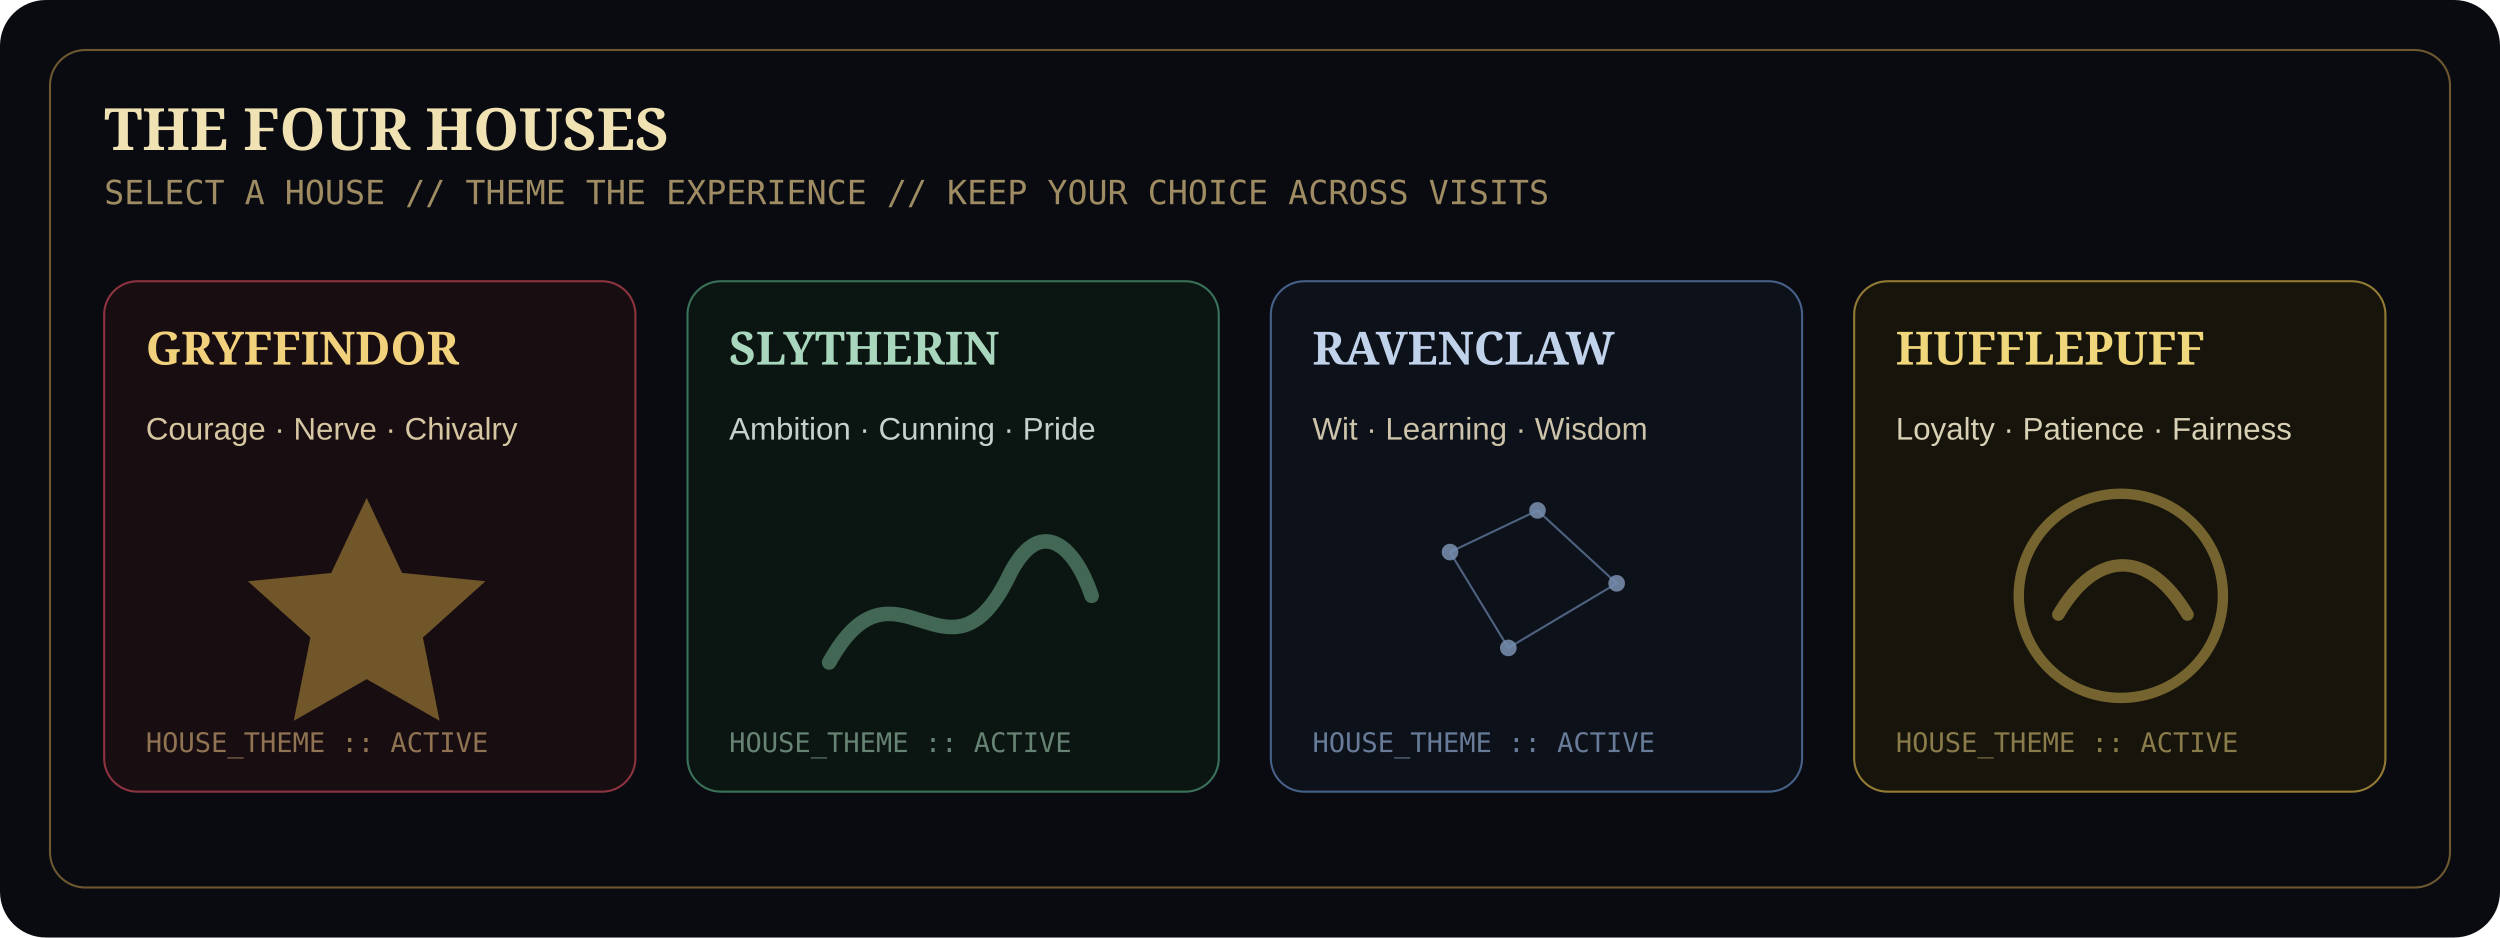
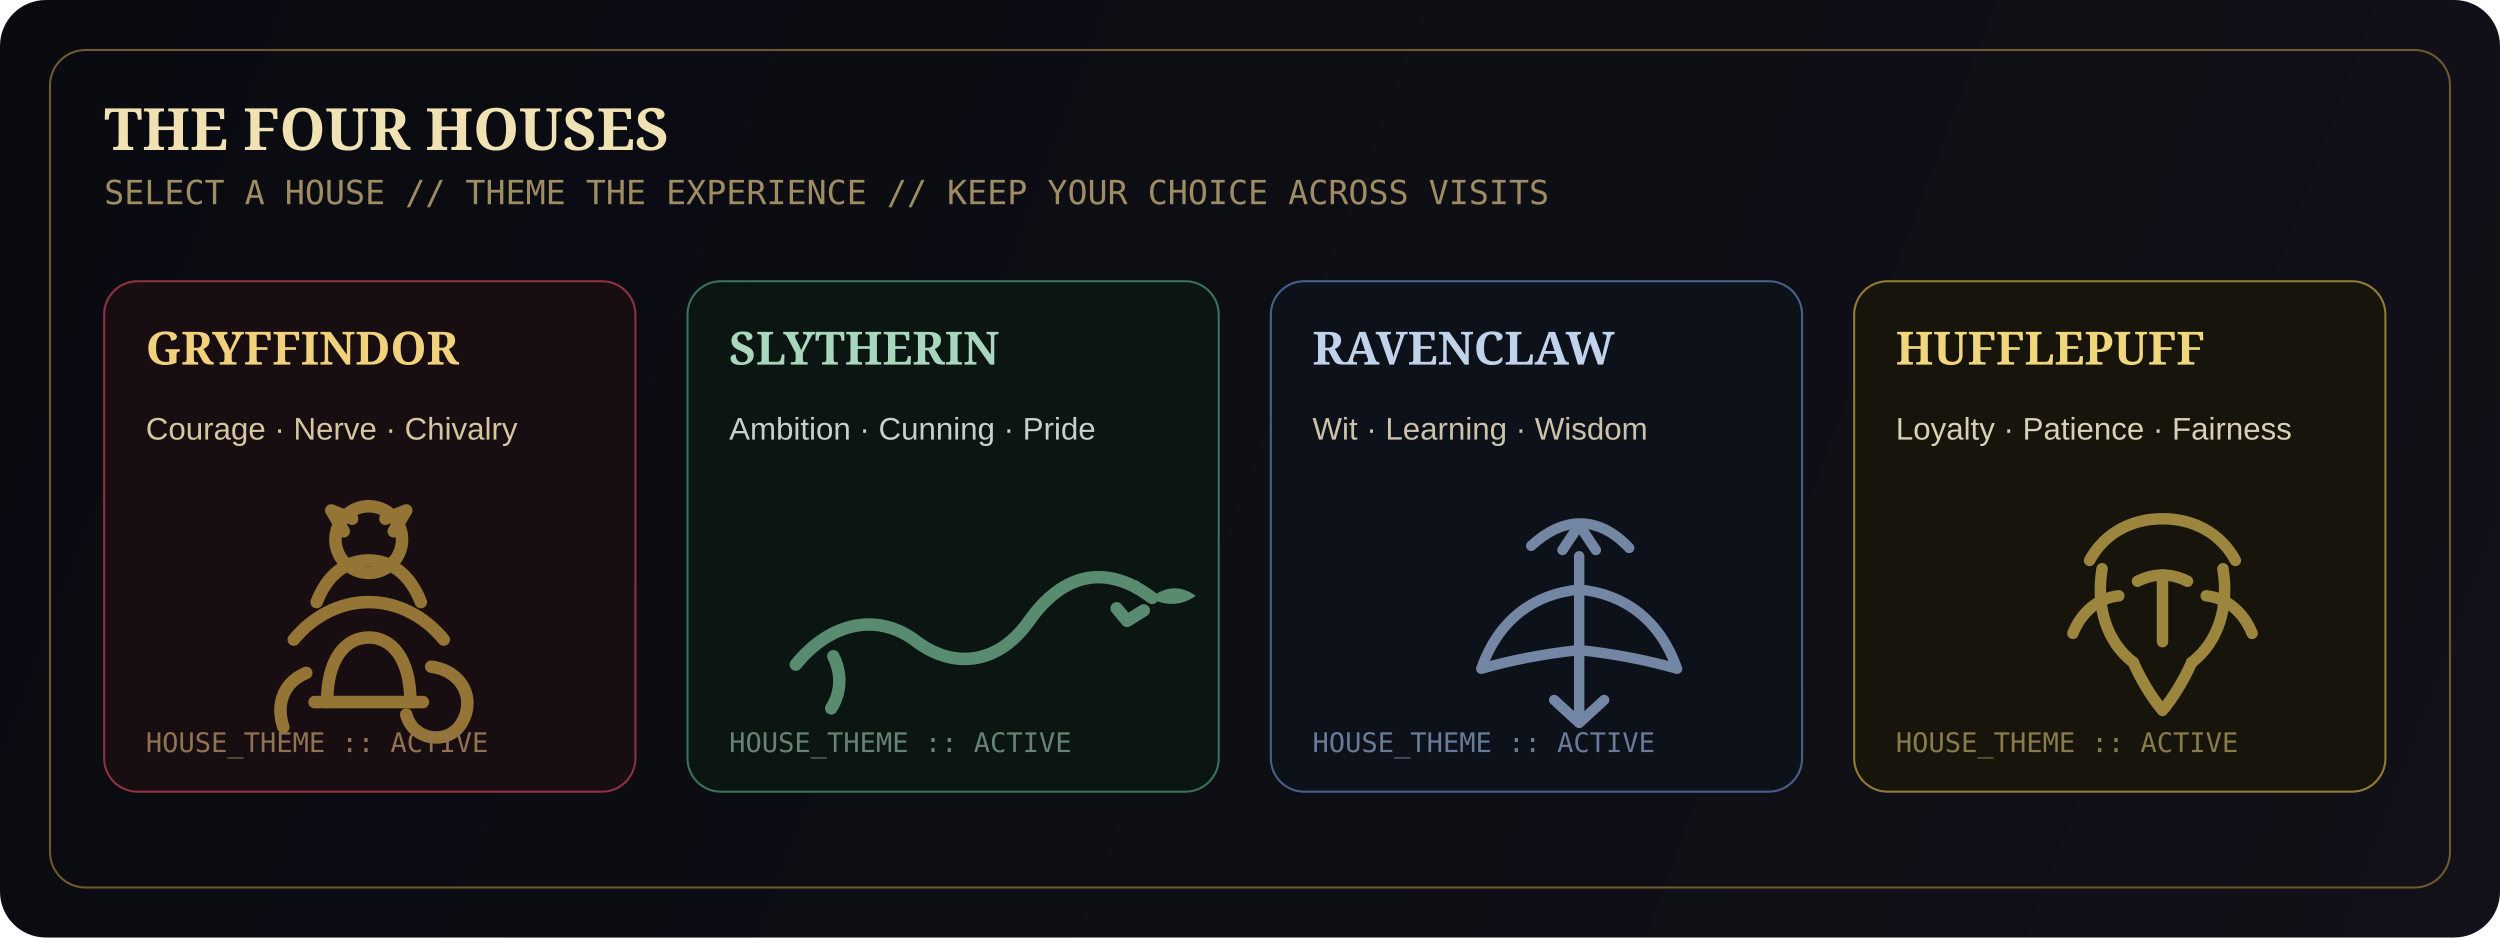
<svg xmlns="http://www.w3.org/2000/svg" width="1200" height="450" viewBox="0 0 1200 450" fill="none" role="img" aria-labelledby="title desc">
  <defs>
-     <linearGradient id="bg" x1="0" y1="0" x2="1200" y2="450">
+     <linearGradient id="bg" x1="0" y1="0" x2="1200" y2="450" gradientUnits="userSpaceOnUse">
      <stop stop-color="#090B11" />
      <stop offset="1" stop-color="#121018" />
    </linearGradient>
  </defs>
  <rect width="1200" height="450" rx="22" fill="url(#bg)" />
  <rect x="24" y="24" width="1152" height="402" rx="17" stroke="#6E5830" />
  <text x="50" y="72" fill="#F0E2B3" font-size="28" font-family="Georgia, serif" font-weight="700">THE FOUR HOUSES</text>
  <text x="50" y="98" fill="#9F8C63" font-size="16" font-family="Consolas, monospace">SELECT A HOUSE // THEME THE EXPERIENCE // KEEP YOUR CHOICE ACROSS VISITS</text>
  <g transform="translate(50 135)">
    <rect width="255" height="245" rx="16" fill="#180D10" stroke="#8D3340" />
    <text x="20" y="40" fill="#F1D17C" font-size="22" font-family="Georgia, serif" font-weight="700">GRYFFINDOR</text>
    <text x="20" y="76" fill="#D6C6A1" font-size="15" font-family="'Segoe UI', Arial">Courage · Nerve · Chivalry</text>
-     <path d="M126 104L143 140L183 144L153 171L161 211L126 191L91 211L99 171L69 144L109 140Z" fill="#B9923F" opacity=".55" />
+     <g transform="translate(55 98)" fill="none" stroke="#B9923F" stroke-width="6" stroke-linecap="round" stroke-linejoin="round" opacity="0.78">
+       <circle cx="72" cy="26" r="16" />
+       <path d="M60 22L54 12L64 16M84 22L90 12L80 16" />
+       <path d="M47 56C52 43 61 36 72 36C83 36 92 43 97 56" />
+       <path d="M36 74C45 63 58 56 72 56C86 56 99 63 108 74" />
+       <path d="M52 104C52 83 61 73 72 73C83 73 92 83 92 104" />
+       <path d="M46 104H98" />
+       <path d="M102 87C117 89 124 103 116 115C109 125 93 122 90 110" />
+       <path d="M42 90C32 94 27 104 31 116" />
+     </g>
    <text x="20" y="226" fill="#8F7352" font-size="13" font-family="Consolas, monospace">HOUSE_THEME :: ACTIVE</text>
  </g>
  <g transform="translate(330 135)">
    <rect width="255" height="245" rx="16" fill="#0B1511" stroke="#3A7259" />
    <text x="20" y="40" fill="#A9D7BE" font-size="22" font-family="Georgia, serif" font-weight="700">SLYTHERIN</text>
    <text x="20" y="76" fill="#C5D2CB" font-size="15" font-family="'Segoe UI', Arial">Ambition · Cunning · Pride</text>
-     <path d="M68 183C100 125 125 201 154 142C169 111 186 127 194 151" fill="none" stroke="#6FAC8B" stroke-width="7" stroke-linecap="round" opacity=".55" />
+     <g transform="translate(34 96)" fill="none" stroke="#6FAC8B" stroke-width="6" stroke-linecap="round" stroke-linejoin="round" opacity="0.78">
+       <path d="M18 88C35 67 58 63 76 77C95 91 116 87 130 67C147 43 168 40 189 56" />
+       <path d="M188 56C195 60 203 60 210 55C203 50 196 50 188 56Z" fill="#6FAC8B" stroke="none" />
+       <path d="M36 84C40 92 40 101 35 109" />
+       <circle cx="181" cy="50" r="2.5" fill="#6FAC8B" stroke="none" />
+       <path d="M172 61L177 67L185 62" />
+     </g>
    <text x="20" y="226" fill="#668374" font-size="13" font-family="Consolas, monospace">HOUSE_THEME :: ACTIVE</text>
  </g>
  <g transform="translate(610 135)">
    <rect width="255" height="245" rx="16" fill="#0D1119" stroke="#466187" />
    <text x="20" y="40" fill="#C1D2EB" font-size="22" font-family="Georgia, serif" font-weight="700">RAVENCLAW</text>
    <text x="20" y="76" fill="#CDC3AA" font-size="15" font-family="'Segoe UI', Arial">Wit · Learning · Wisdom</text>
-     <g fill="#8FA7CB" opacity=".72">
-       <circle cx="86" cy="130" r="4" />
-       <circle cx="128" cy="110" r="4" />
-       <circle cx="166" cy="145" r="4" />
-       <circle cx="114" cy="176" r="4" />
+     <g transform="translate(52 96)" fill="none" stroke="#8FA7CB" stroke-width="5" stroke-linecap="round" stroke-linejoin="round" opacity="0.78">
+       <path d="M73 31C88 17 105 16 120 32" />
+       <path d="M96 36V114" />
+       <path d="M96 52C74 54 57 67 49 90C63 86 78 83 96 81" />
+       <path d="M96 52C118 54 135 67 143 90C129 86 114 83 96 81" />
+       <path d="M84 105L96 116L108 105" />
+       <path d="M88 33L96 21L104 33" />
    </g>
-     <path d="M86 130L128 110L166 145L114 176L86 130" stroke="#718EB8" opacity=".65" />
    <text x="20" y="226" fill="#687B98" font-size="13" font-family="Consolas, monospace">HOUSE_THEME :: ACTIVE</text>
  </g>
  <g transform="translate(890 135)">
    <rect width="255" height="245" rx="16" fill="#17140B" stroke="#937B35" />
    <text x="20" y="40" fill="#F0D77B" font-size="22" font-family="Georgia, serif" font-weight="700">HUFFLEPUFF</text>
    <text x="20" y="76" fill="#D9D1B5" font-size="15" font-family="'Segoe UI', Arial">Loyalty · Patience · Fairness</text>
-     <circle cx="128" cy="151" r="49" stroke="#C2A64D" stroke-width="5" opacity=".55" />
-     <path d="M98 160C116 129 141 128 160 160" stroke="#C2A64D" stroke-width="6" stroke-linecap="round" opacity=".55" />
+     <g transform="translate(56 94)" fill="none" stroke="#C2A64D" stroke-width="5.5" stroke-linecap="round" stroke-linejoin="round" opacity="0.78">
+       <path d="M57 40C64 27 77 20 92 20C107 20 120 27 127 40" />
+       <path d="M63 44C60 62 65 79 78 89" />
+       <path d="M121 44C124 62 119 79 106 89" />
+       <path d="M78 89C82 98 87 106 92 112C97 106 102 98 106 89" />
+       <path d="M80 50C84 48 88 47 92 47C96 47 100 48 104 50" />
+       <path d="M92 47V79" />
+       <path d="M71 57C61 58 53 65 49 75" />
+       <path d="M113 57C123 58 131 65 135 75" />
+     </g>
    <text x="20" y="226" fill="#8A7B4B" font-size="13" font-family="Consolas, monospace">HOUSE_THEME :: ACTIVE</text>
  </g>
</svg>
